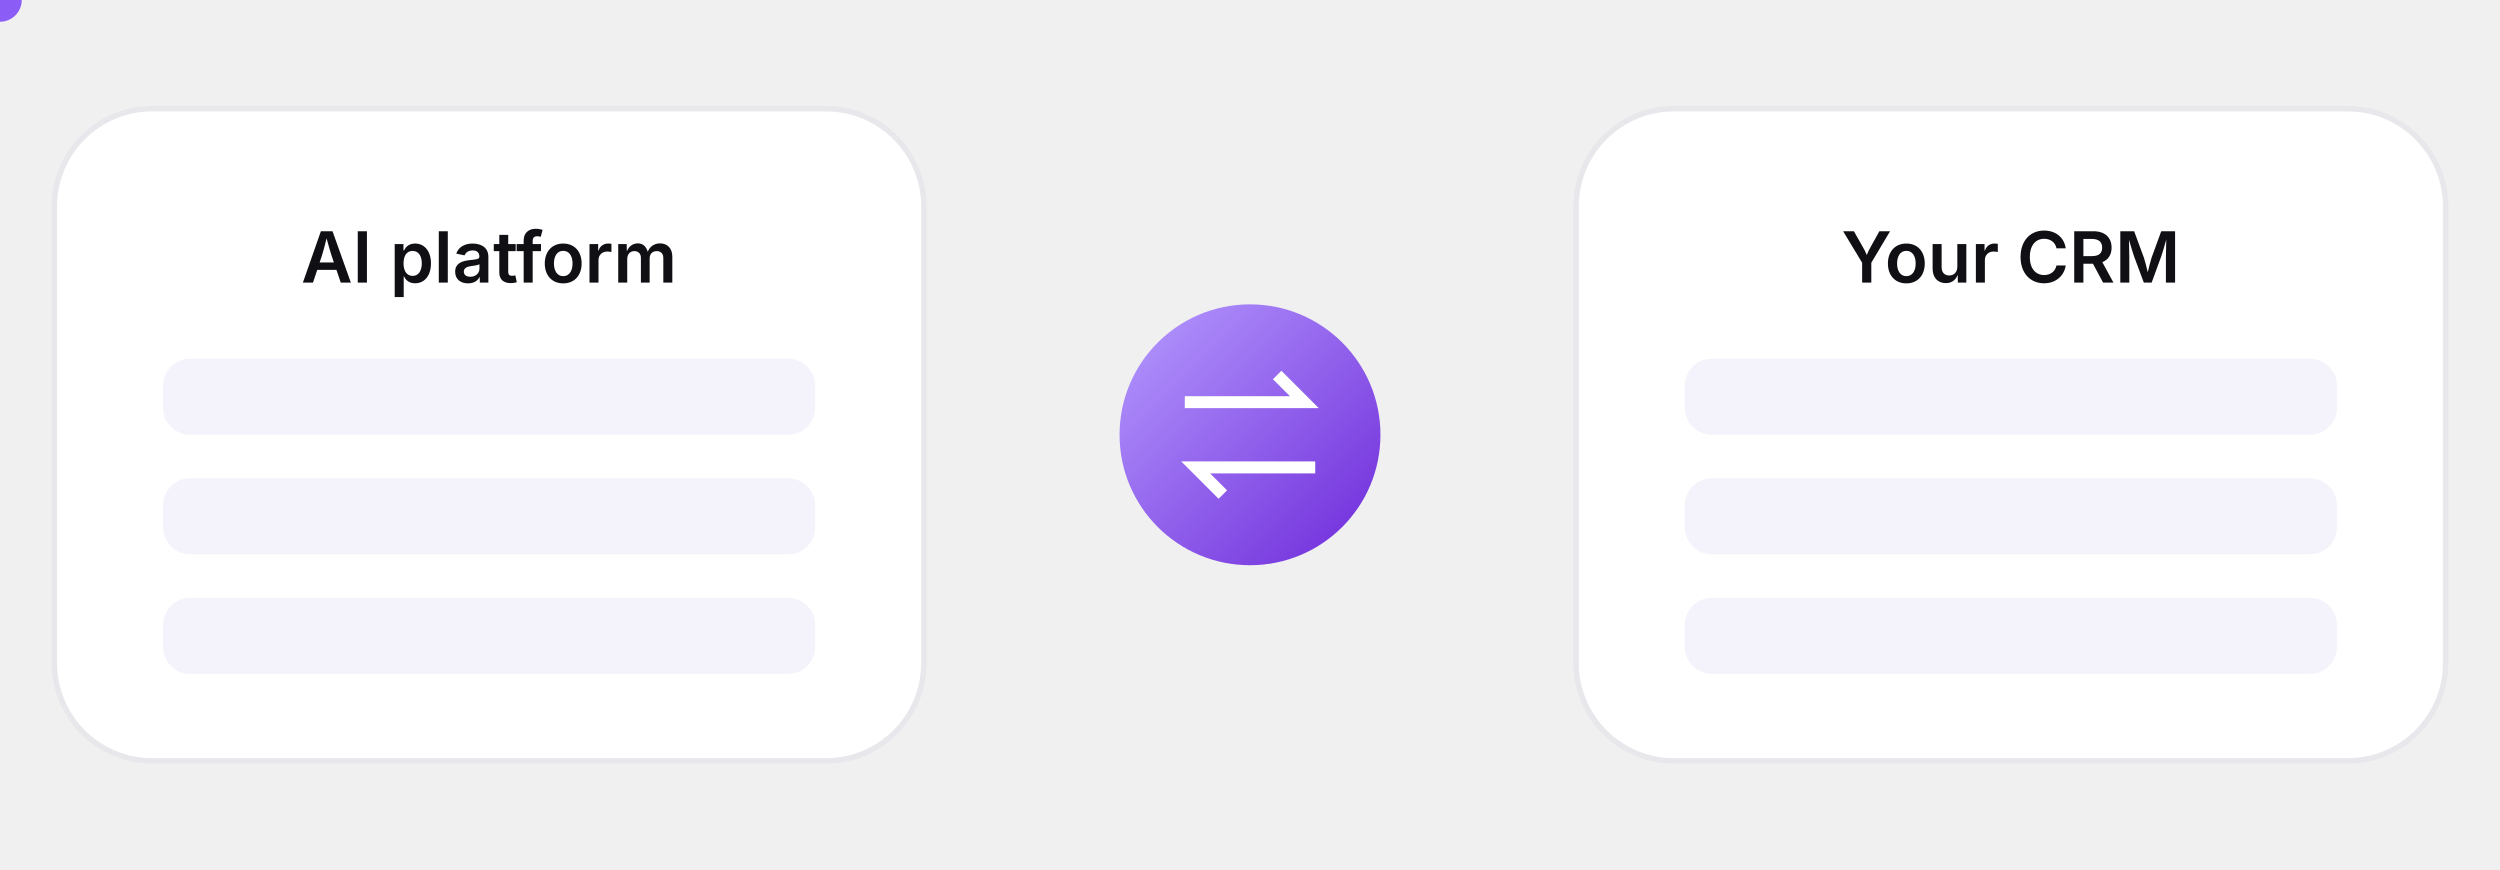
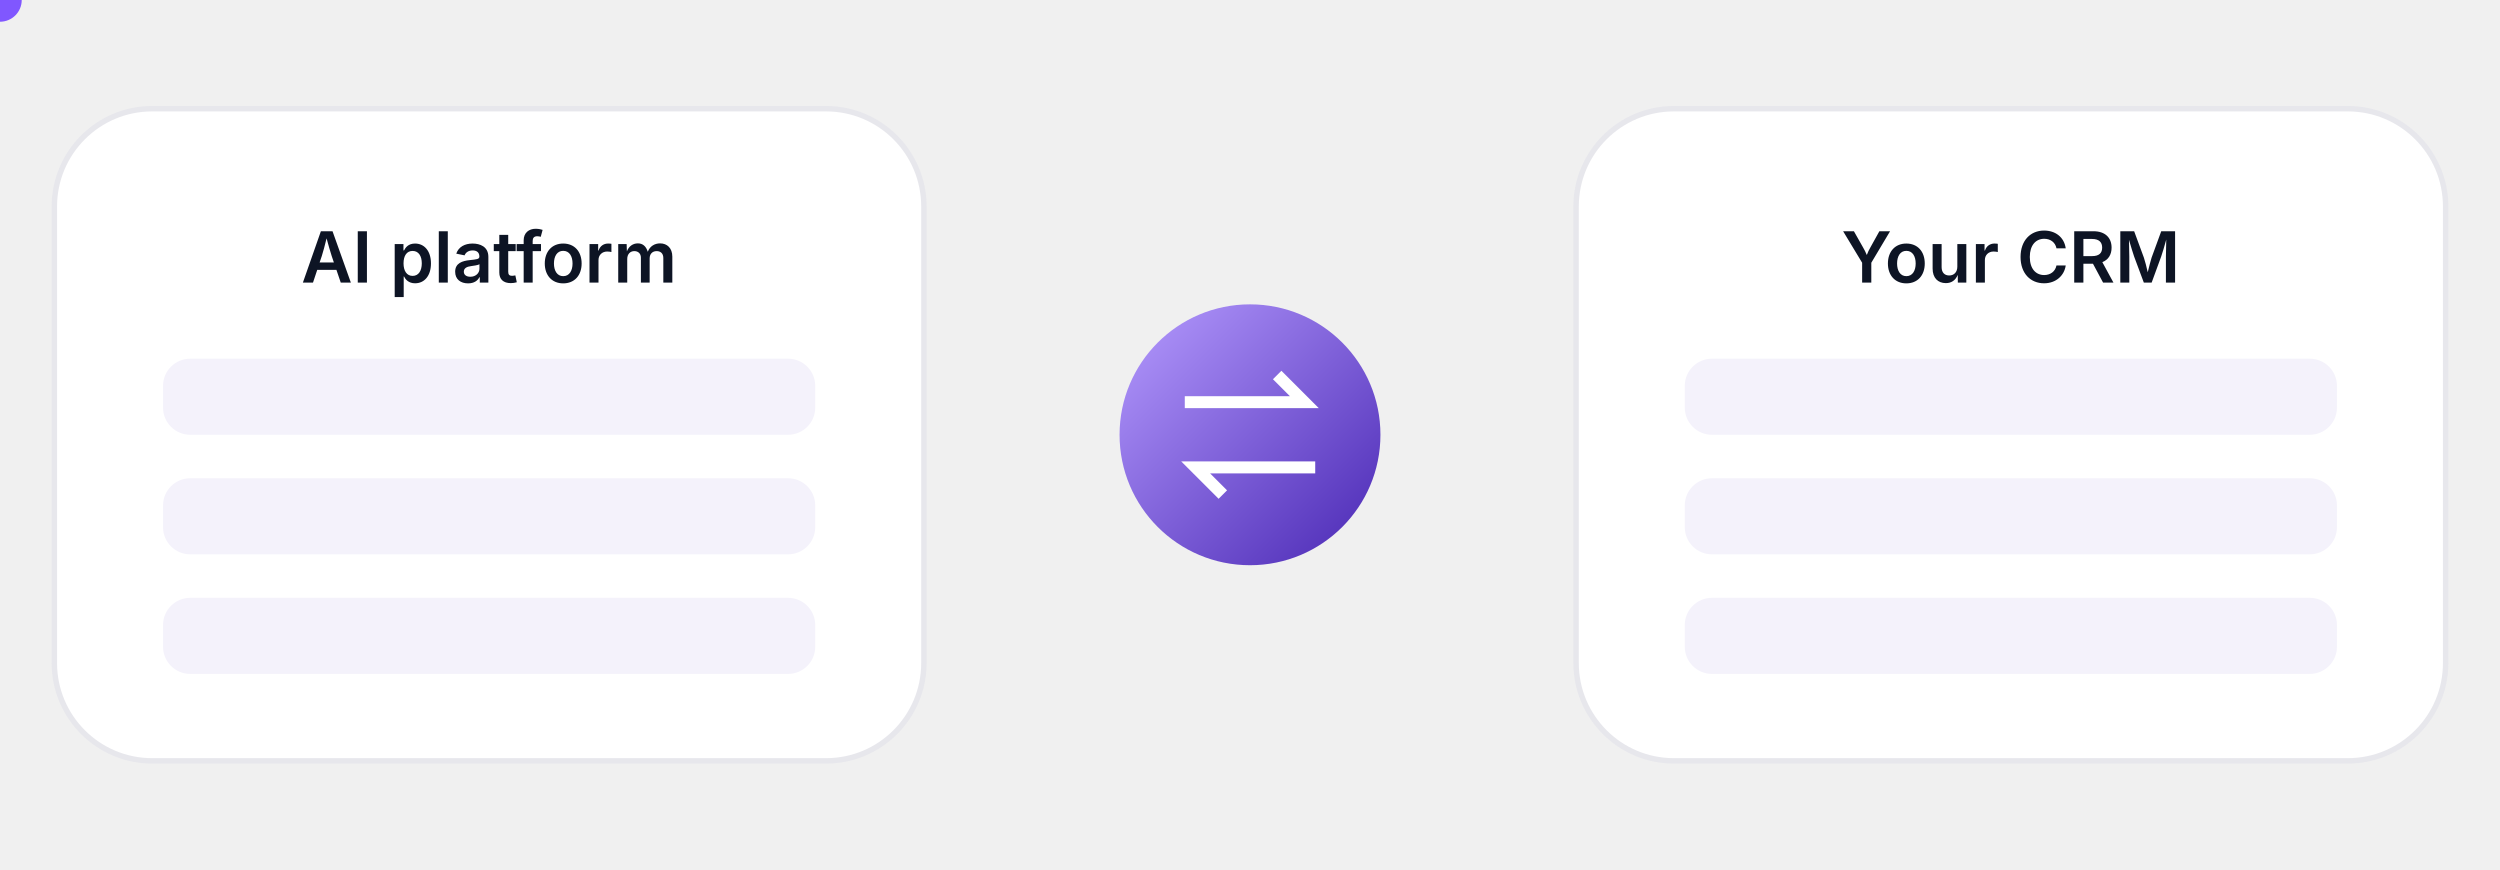
<svg xmlns="http://www.w3.org/2000/svg" viewBox="0 0 460 160" width="460" height="160" role="img" aria-labelledby="t">
  <defs>
    <linearGradient id="g" x1="0" y1="0" x2="1" y2="1">
      <stop offset="0" stop-color="#B69CFF" />
-       <stop offset="1" stop-color="#6D28D9" />
+       <stop offset="1" stop-color="#4826B3" />
    </linearGradient>
  </defs>
  <rect x="10" y="20" width="160" height="120" rx="18" fill="#fff" stroke="#E7E7EC" />
-   <text x="90" y="52" text-anchor="middle" font-family="Inter,Arial" font-size="13" font-weight="600" fill="#0F0F14">AI platform</text>
+   <text x="90" y="52" text-anchor="middle" font-family="Inter,Arial" font-size="13" font-weight="600" fill="#0D1424">AI platform</text>
  <rect x="290" y="20" width="160" height="120" rx="18" fill="#fff" stroke="#E7E7EC" />
-   <text x="370" y="52" text-anchor="middle" font-family="Inter,Arial" font-size="13" font-weight="600" fill="#0F0F14">Your CRM</text>
+   <text x="370" y="52" text-anchor="middle" font-family="Inter,Arial" font-size="13" font-weight="600" fill="#0D1424">Your CRM</text>
  <rect x="30" y="66" width="120" height="14" rx="5" fill="#F4F2FB" />
  <rect x="310" y="66" width="120" height="14" rx="5" fill="#F4F2FB" />
  <rect x="30" y="88" width="120" height="14" rx="5" fill="#F4F2FB" />
  <rect x="310" y="88" width="120" height="14" rx="5" fill="#F4F2FB" />
  <rect x="30" y="110" width="120" height="14" rx="5" fill="#F4F2FB" />
  <rect x="310" y="110" width="120" height="14" rx="5" fill="#F4F2FB" />
  <circle cx="230" cy="80" r="24" fill="url(#g)" />
  <path d="M218 74 h22 l-5 -5 M242 86 h-22 l5 5" stroke="#fff" stroke-width="2.2" fill="none" />
-   <circle r="4" fill="#8B5CF6">
+   <circle r="4" fill="#8057FF">
    <animateMotion path="M170 80 H290" dur="1.6s" repeatCount="indefinite" />
  </circle>
</svg>
